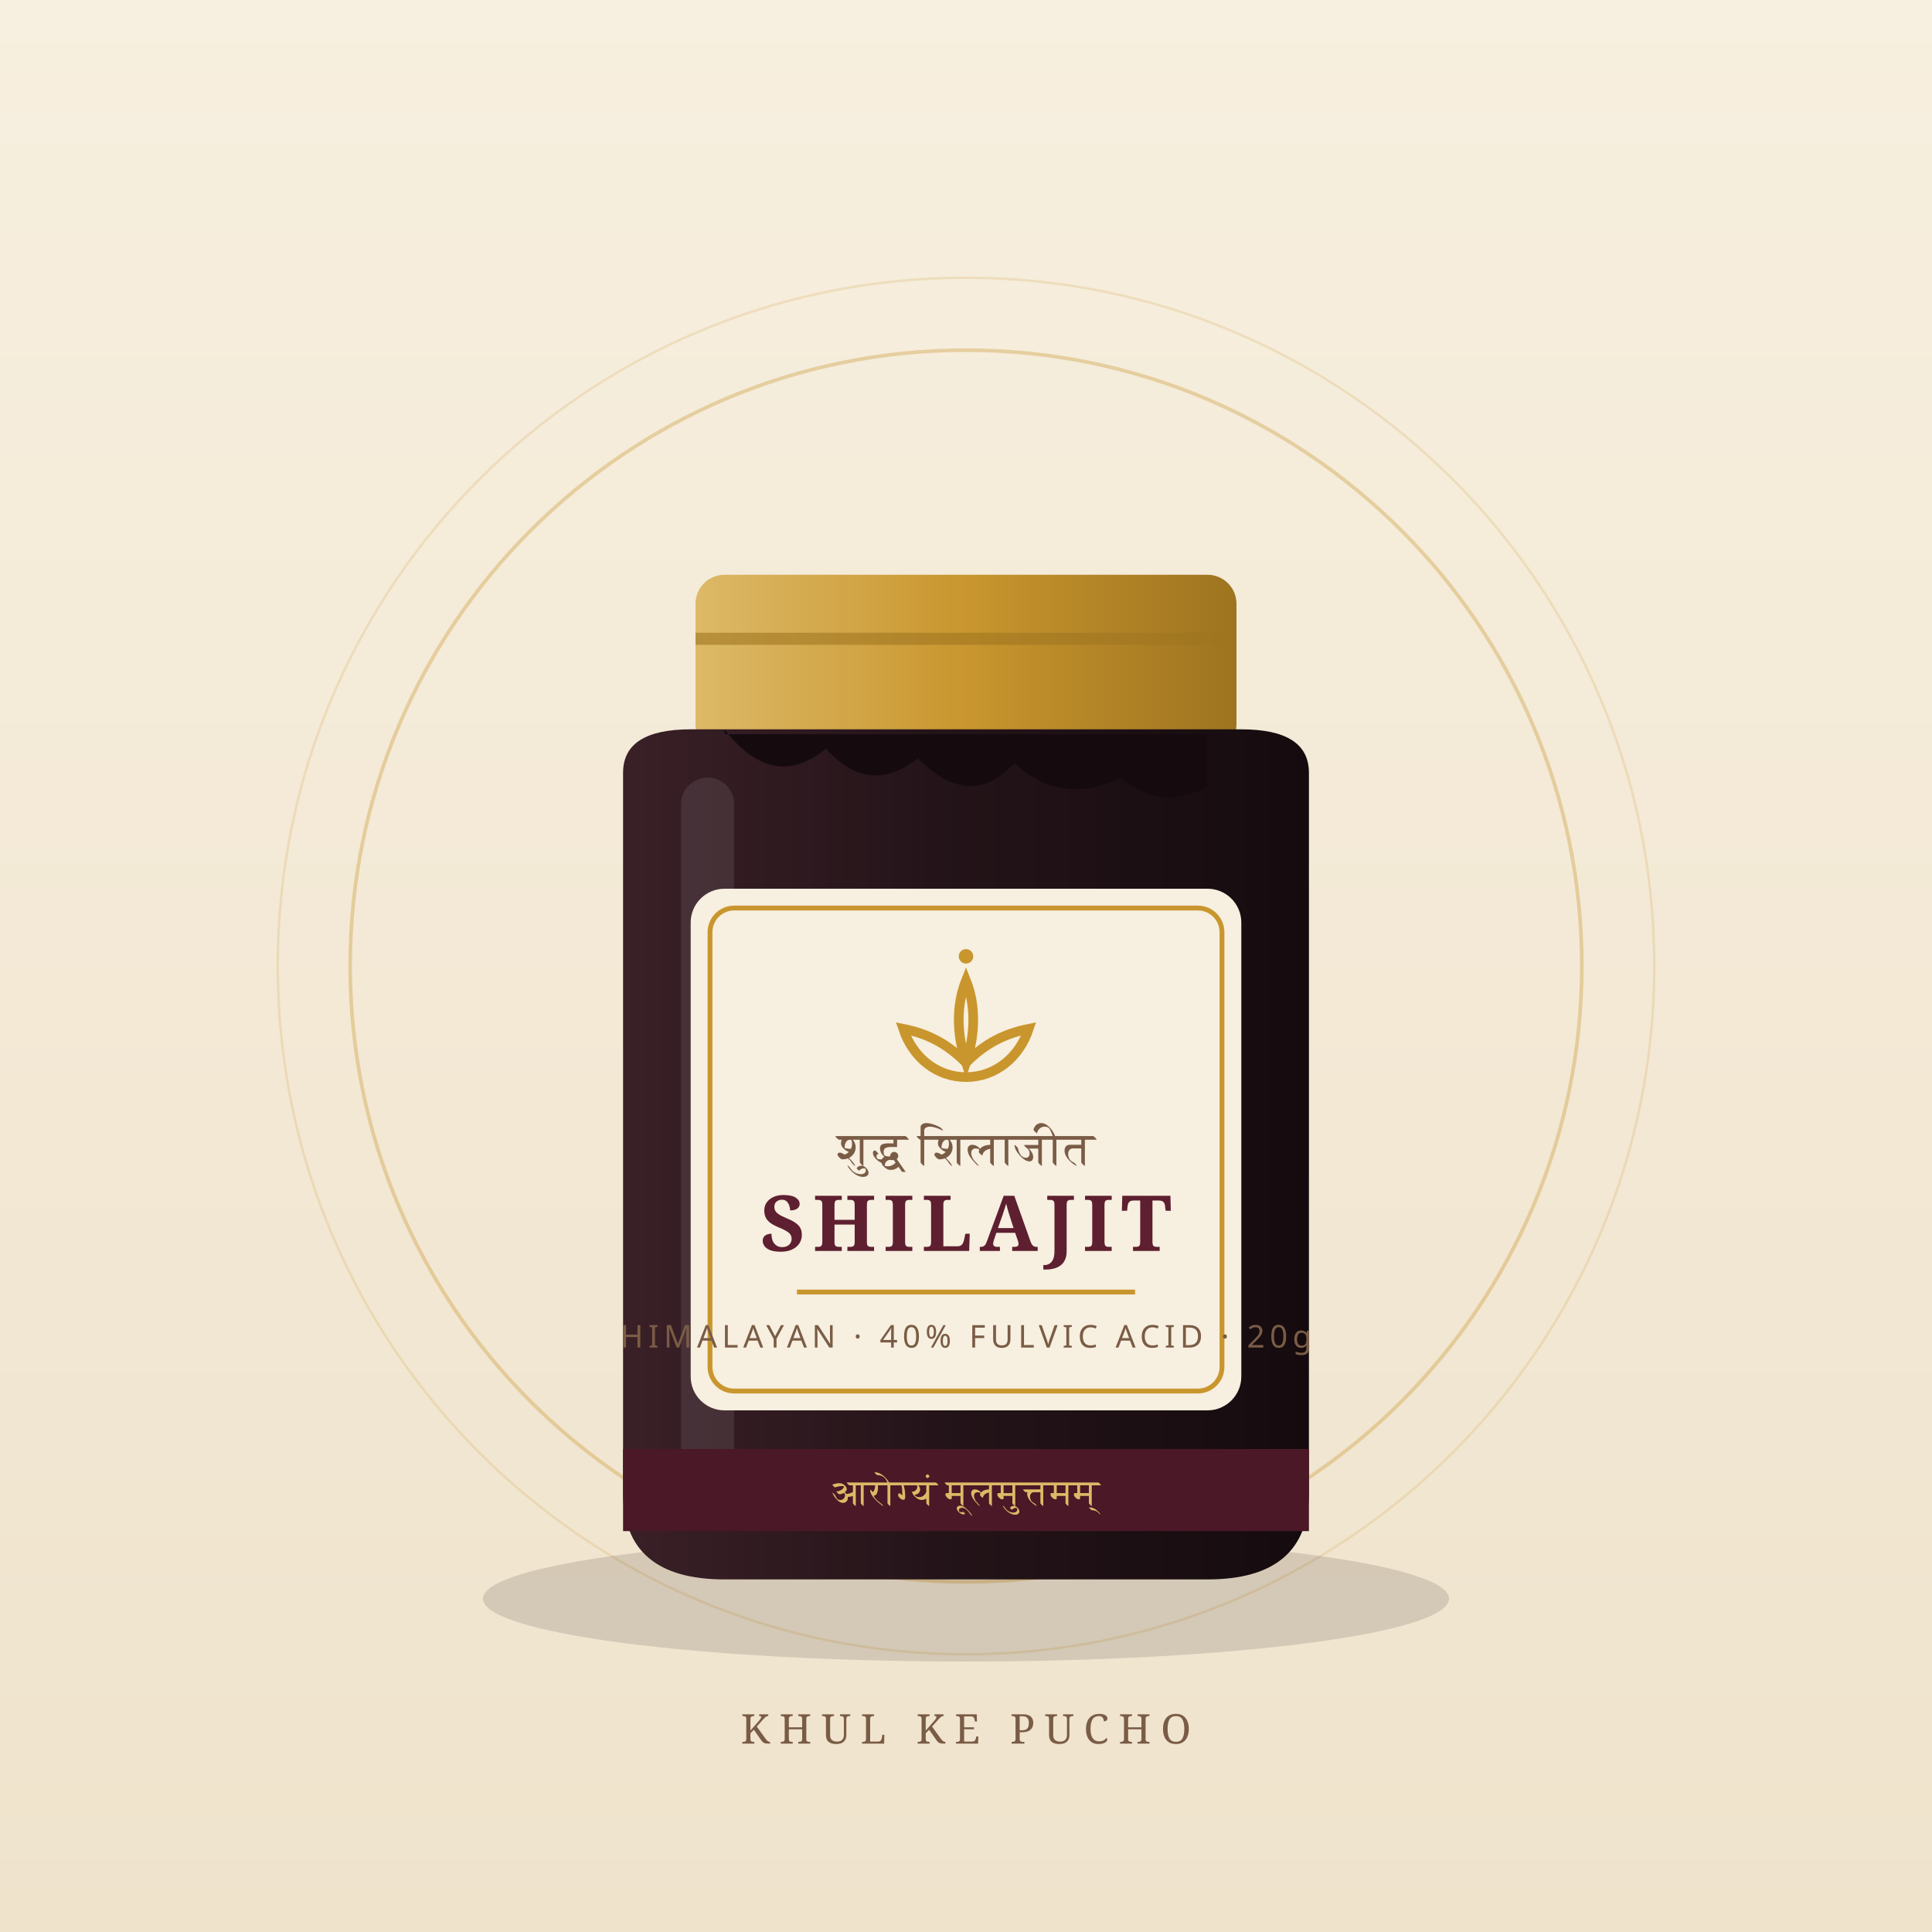
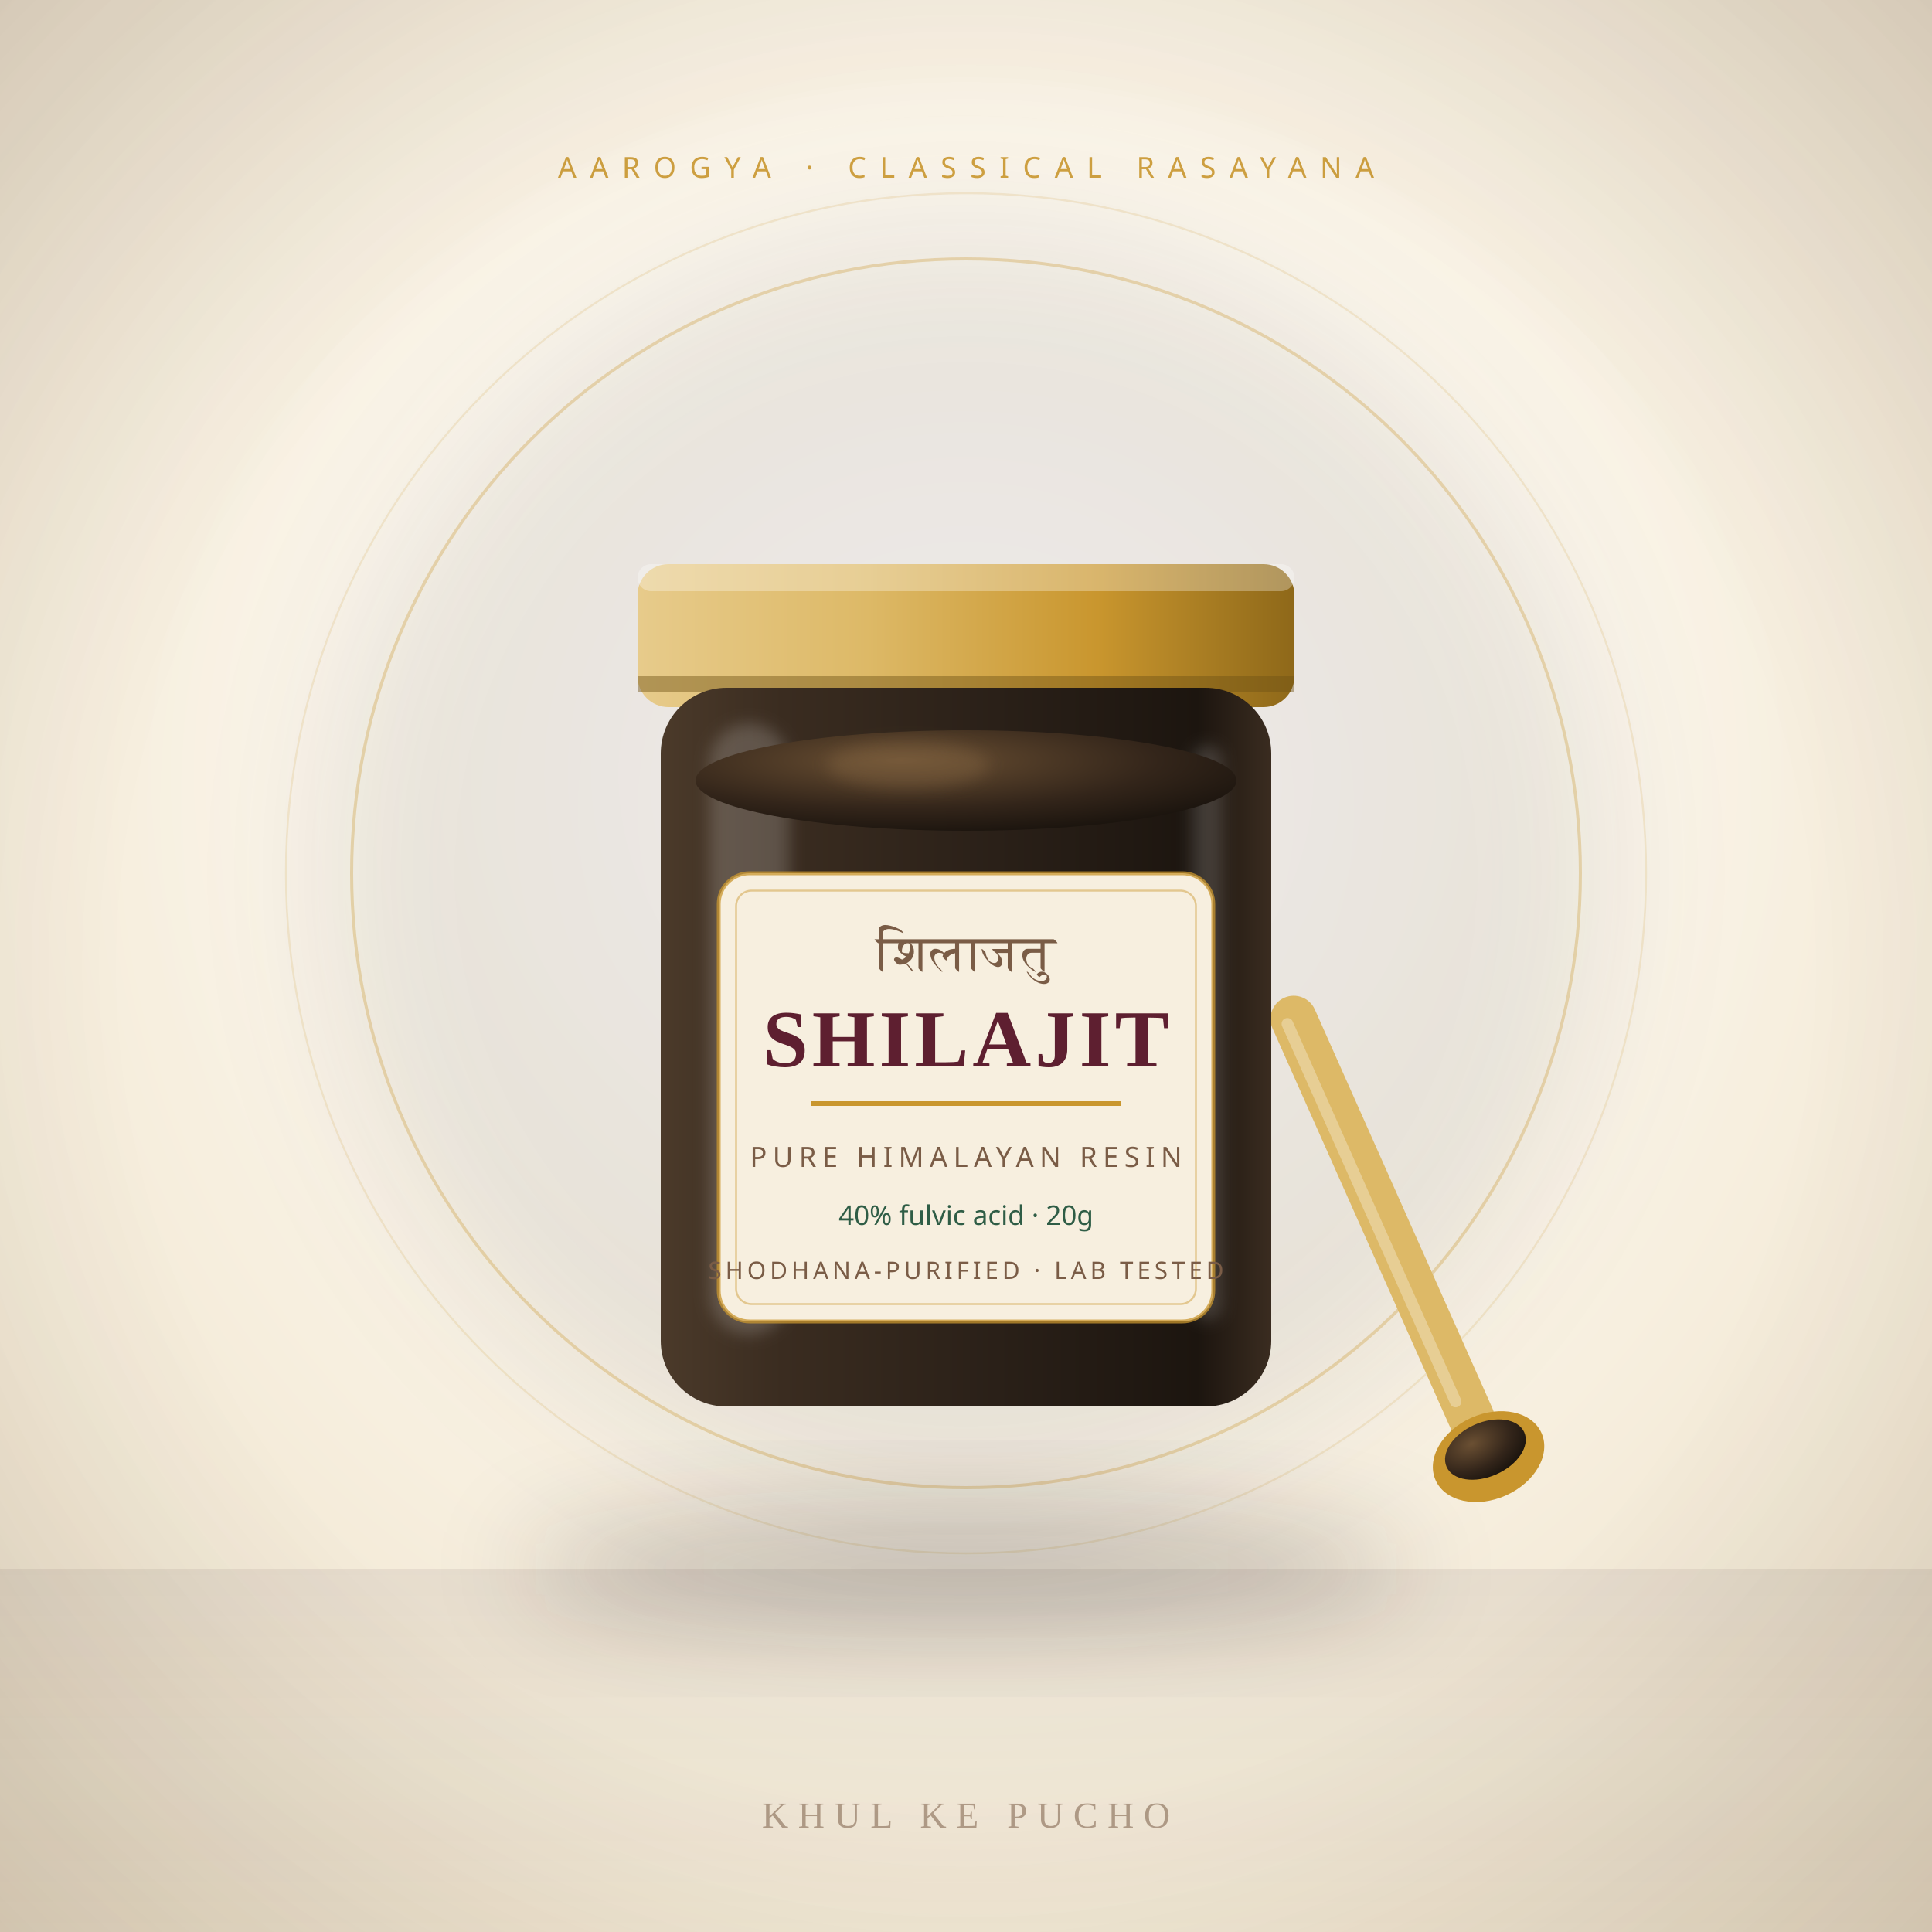
- <svg xmlns="http://www.w3.org/2000/svg" viewBox="0 0 800 800">
+ <svg xmlns="http://www.w3.org/2000/svg" viewBox="0 0 1000 1000" role="img">
  <defs>
-     <linearGradient id="bg" x1="0" y1="0" x2="0" y2="1">
-       <stop offset="0" stop-color="#F7EFDF" />
-       <stop offset="1" stop-color="#EFE3CC" />
+     <radialGradient id="studio" cx=".5" cy=".42" r=".78">
+       <stop offset="0" stop-color="#FFFDF8" />
+       <stop offset=".55" stop-color="#F7EFDF" />
+       <stop offset="1" stop-color="#E9DCC2" />
+     </radialGradient>
+     <radialGradient id="spot" cx=".5" cy=".45" r=".5">
+       <stop offset="0" stop-color="#FFFFFF" stop-opacity=".85" />
+       <stop offset="1" stop-color="#FFFFFF" stop-opacity="0" />
+     </radialGradient>
+     <radialGradient id="vig" cx=".5" cy=".5" r=".72">
+       <stop offset=".6" stop-color="#241419" stop-opacity="0" />
+       <stop offset="1" stop-color="#241419" stop-opacity=".13" />
+     </radialGradient>
+     <linearGradient id="floor" x1="0" y1="0" x2="0" y2="1">
+       <stop offset="0" stop-color="#241419" stop-opacity=".07" />
+       <stop offset="1" stop-color="#241419" stop-opacity="0" />
    </linearGradient>
-     <linearGradient id="glass" x1="0" y1="0" x2="1" y2="0">
-       <stop offset="0" stop-color="#3A2027" />
-       <stop offset=".45" stop-color="#241419" />
-       <stop offset="1" stop-color="#150B0E" />
+     <filter id="soft" x="-60%" y="-60%" width="220%" height="220%">
+       <feGaussianBlur stdDeviation="26" />
+     </filter>
+     <filter id="soft2" x="-60%" y="-60%" width="220%" height="220%">
+       <feGaussianBlur stdDeviation="11" />
+     </filter>
+     <filter id="soft3" x="-60%" y="-60%" width="220%" height="220%">
+       <feGaussianBlur stdDeviation="4" />
+     </filter>
+     <filter id="glowf" x="-90%" y="-90%" width="280%" height="280%">
+       <feGaussianBlur stdDeviation="34" />
+     </filter>
+     <linearGradient id="specV" x1="0" y1="0" x2="1" y2="0">
+       <stop offset="0" stop-color="#FFFFFF" stop-opacity="0" />
+       <stop offset=".5" stop-color="#FFFFFF" stop-opacity=".55" />
+       <stop offset="1" stop-color="#FFFFFF" stop-opacity="0" />
+     </linearGradient>
+     <linearGradient id="jar2" x1="0" y1="0" x2="1" y2="0">
+       <stop offset="0" stop-color="#4B3A2A" />
+       <stop offset=".2" stop-color="#3A2C20" />
+       <stop offset=".55" stop-color="#2A2018" />
+       <stop offset=".88" stop-color="#1C150F" />
+       <stop offset="1" stop-color="#3A2C20" />
    </linearGradient>
    <linearGradient id="lid" x1="0" y1="0" x2="1" y2="0">
-       <stop offset="0" stop-color="#DDB967" />
-       <stop offset=".5" stop-color="#C9962E" />
-       <stop offset="1" stop-color="#9E7420" />
+       <stop offset="0" stop-color="#E7CB8B" />
+       <stop offset=".35" stop-color="#DDB967" />
+       <stop offset=".7" stop-color="#C9962E" />
+       <stop offset="1" stop-color="#8E6819" />
    </linearGradient>
+     <radialGradient id="resin" cx=".38" cy=".3" r=".8">
+       <stop offset="0" stop-color="#6B5033" />
+       <stop offset=".6" stop-color="#33251A" />
+       <stop offset="1" stop-color="#15100B" />
+     </radialGradient>
  </defs>
-   <rect width="800" height="800" fill="url(#bg)" />
-   <circle cx="400" cy="400" r="255" fill="none" stroke="#C9962E" stroke-width="1.5" opacity=".35" />
-   <circle cx="400" cy="400" r="285" fill="none" stroke="#C9962E" stroke-width="1" opacity=".18" />
-   <ellipse cx="400" cy="662" rx="200" ry="26" fill="#241419" opacity=".14" />
-   <rect x="288" y="238" width="224" height="74" rx="12" fill="url(#lid)" />
-   <rect x="288" y="262" width="224" height="5" fill="#9E7420" opacity=".6" />
-   <path d="M258 320 Q258 302 286 302 L514 302 Q542 302 542 320 L542 618 Q542 654 500 654 L300 654 Q258 654 258 618 Z" fill="url(#glass)" />
-   <rect x="282" y="322" width="22" height="300" rx="11" fill="#FFFFFF" opacity=".09" />
-   <path d="M300 302 q20 26 42 8 q18 20 38 4 q22 22 40 2 q20 18 44 6 q16 14 36 4 l0 -22 -200 0 Z" fill="#150B0E" />
-   <rect x="286" y="368" width="228" height="216" rx="14" fill="#F7EFDF" />
-   <rect x="294" y="376" width="212" height="200" rx="10" fill="none" stroke="#C9962E" stroke-width="2" />
-   <g fill="none" stroke="#C9962E" stroke-width="4" stroke-linecap="round">
-     <path d="M400 446 C388 446 378 438 374 426 C384 428 392 432 400 440 C408 432 416 428 426 426 C422 438 412 446 400 446 Z" />
-     <path d="M400 440 C396 428 396 416 400 406 C404 416 404 428 400 440 Z" />
-     <circle cx="400" cy="396" r="3" fill="#C9962E" stroke="none" />
+   <rect width="1000" height="1000" fill="url(#studio)" />
+   <ellipse cx="500" cy="440" rx="430" ry="400" fill="url(#spot)" />
+   <circle cx="500" cy="452" r="330" fill="#3A2C20" opacity=".10" filter="url(#glowf)" />
+   <circle cx="500" cy="452" r="318" fill="none" stroke="#C9962E" stroke-width="1.6" opacity=".32" />
+   <circle cx="500" cy="452" r="352" fill="none" stroke="#C9962E" stroke-width="1" opacity=".16" />
+   <rect x="0" y="812" width="1000" height="188" fill="url(#floor)" />
+   <text x="500" y="92" text-anchor="middle" font-family="Verdana,Geneva,sans-serif" font-size="15" letter-spacing="7" fill="#C9962E" opacity=".9">AAROGYA · CLASSICAL RASAYANA</text>
+   <ellipse cx="500" cy="812" rx="230" ry="30" fill="#241419" opacity="0.24" filter="url(#soft)" />
+   <g transform="translate(742,690) rotate(-24)">
+     <rect x="-12" y="-190" width="24" height="250" rx="12" fill="#DDB967" />
+     <rect x="-7" y="-180" width="6" height="220" rx="3" fill="#FFFFFF" opacity=".3" />
+     <ellipse cx="0" cy="70" rx="30" ry="22" fill="#C9962E" />
+     <ellipse cx="0" cy="66" rx="22" ry="14" fill="url(#resin)" />
  </g>
-   <text x="400" y="482" text-anchor="middle" font-family="Georgia,serif" font-size="19" fill="#7A5C46">शुद्ध शिलाजीत</text>
-   <text x="400" y="518" text-anchor="middle" font-family="Georgia,serif" font-size="32" font-weight="bold" letter-spacing="3" fill="#5E1F30">SHILAJIT</text>
-   <rect x="330" y="534" width="140" height="2" fill="#C9962E" />
-   <text x="400" y="558" text-anchor="middle" font-family="Verdana,sans-serif" font-size="13" letter-spacing="2" fill="#7A5C46">HIMALAYAN · 40% FULVIC ACID · 20g</text>
-   <rect x="258" y="600" width="284" height="34" fill="#4A1826" />
-   <text x="400" y="623" text-anchor="middle" font-family="Georgia,serif" font-size="15" fill="#DDB967">आरोग्यं मूलमुत्तमम्</text>
-   <text x="400" y="722" text-anchor="middle" font-family="Georgia,serif" font-size="17" letter-spacing="4" fill="#7A5C46">KHUL KE PUCHO</text>
+   <rect x="330" y="292" width="340" height="74" rx="16" fill="url(#lid)" />
+   <rect x="330" y="292" width="340" height="14" rx="7" fill="#FFFFFF" opacity=".3" />
+   <rect x="330" y="350" width="340" height="8" fill="#6F5114" opacity=".45" />
+   <rect x="342" y="356" width="316" height="372" rx="34" fill="url(#jar2)" />
+   <rect x="367.28" y="374.6" width="41.08" height="316.2" rx="20.54" fill="#FFFFFF" opacity="0.18" filter="url(#soft3)" />
+   <rect x="616.92" y="385.76" width="15.8" height="297.6" rx="7.9" fill="#FFFFFF" opacity=".16" filter="url(#soft3)" />
+   <ellipse cx="500" cy="404" rx="140" ry="26" fill="url(#resin)" />
+   <ellipse cx="470" cy="396" rx="42" ry="12" fill="#8A6A44" opacity=".35" filter="url(#soft3)" />
+   <rect x="372" y="452" width="256" height="232" rx="16" fill="#F7EFDF" />
+   <rect x="372" y="452" width="256" height="232" rx="16" fill="none" stroke="#C9962E" stroke-width="2" opacity=".75" />
+   <rect x="381" y="461" width="238" height="214" rx="8" fill="none" stroke="#C9962E" stroke-width="1" opacity=".45" />
+   <text x="500" y="502" text-anchor="middle" font-family="Georgia,'Times New Roman',serif" font-size="26" fill="#7A5C46">शिलाजतु</text>
+   <text x="500" y="552" text-anchor="middle" font-family="Georgia,'Times New Roman',serif" font-size="42" font-weight="bold" letter-spacing="2" fill="#5E1F30">SHILAJIT</text>
+   <rect x="420" y="570" width="160" height="2.4" fill="#C9962E" />
+   <text x="500" y="604" text-anchor="middle" font-family="Verdana,Geneva,sans-serif" font-size="14.5" letter-spacing="3" fill="#7A5C46">PURE HIMALAYAN RESIN</text>
+   <text x="500" y="634" text-anchor="middle" font-family="Verdana,Geneva,sans-serif" font-size="14" fill="#2F5D46">40% fulvic acid · 20g</text>
+   <text x="500" y="662" text-anchor="middle" font-family="Verdana,Geneva,sans-serif" font-size="12.5" letter-spacing="2" fill="#7A5C46">SHODHANA-PURIFIED · LAB TESTED</text>
+   <text x="500" y="946" text-anchor="middle" font-family="Georgia,'Times New Roman',serif" font-size="19" letter-spacing="5" fill="#7A5C46" opacity="0.55">KHUL KE PUCHO</text>
+   <rect width="1000" height="1000" fill="url(#vig)" />
</svg>
